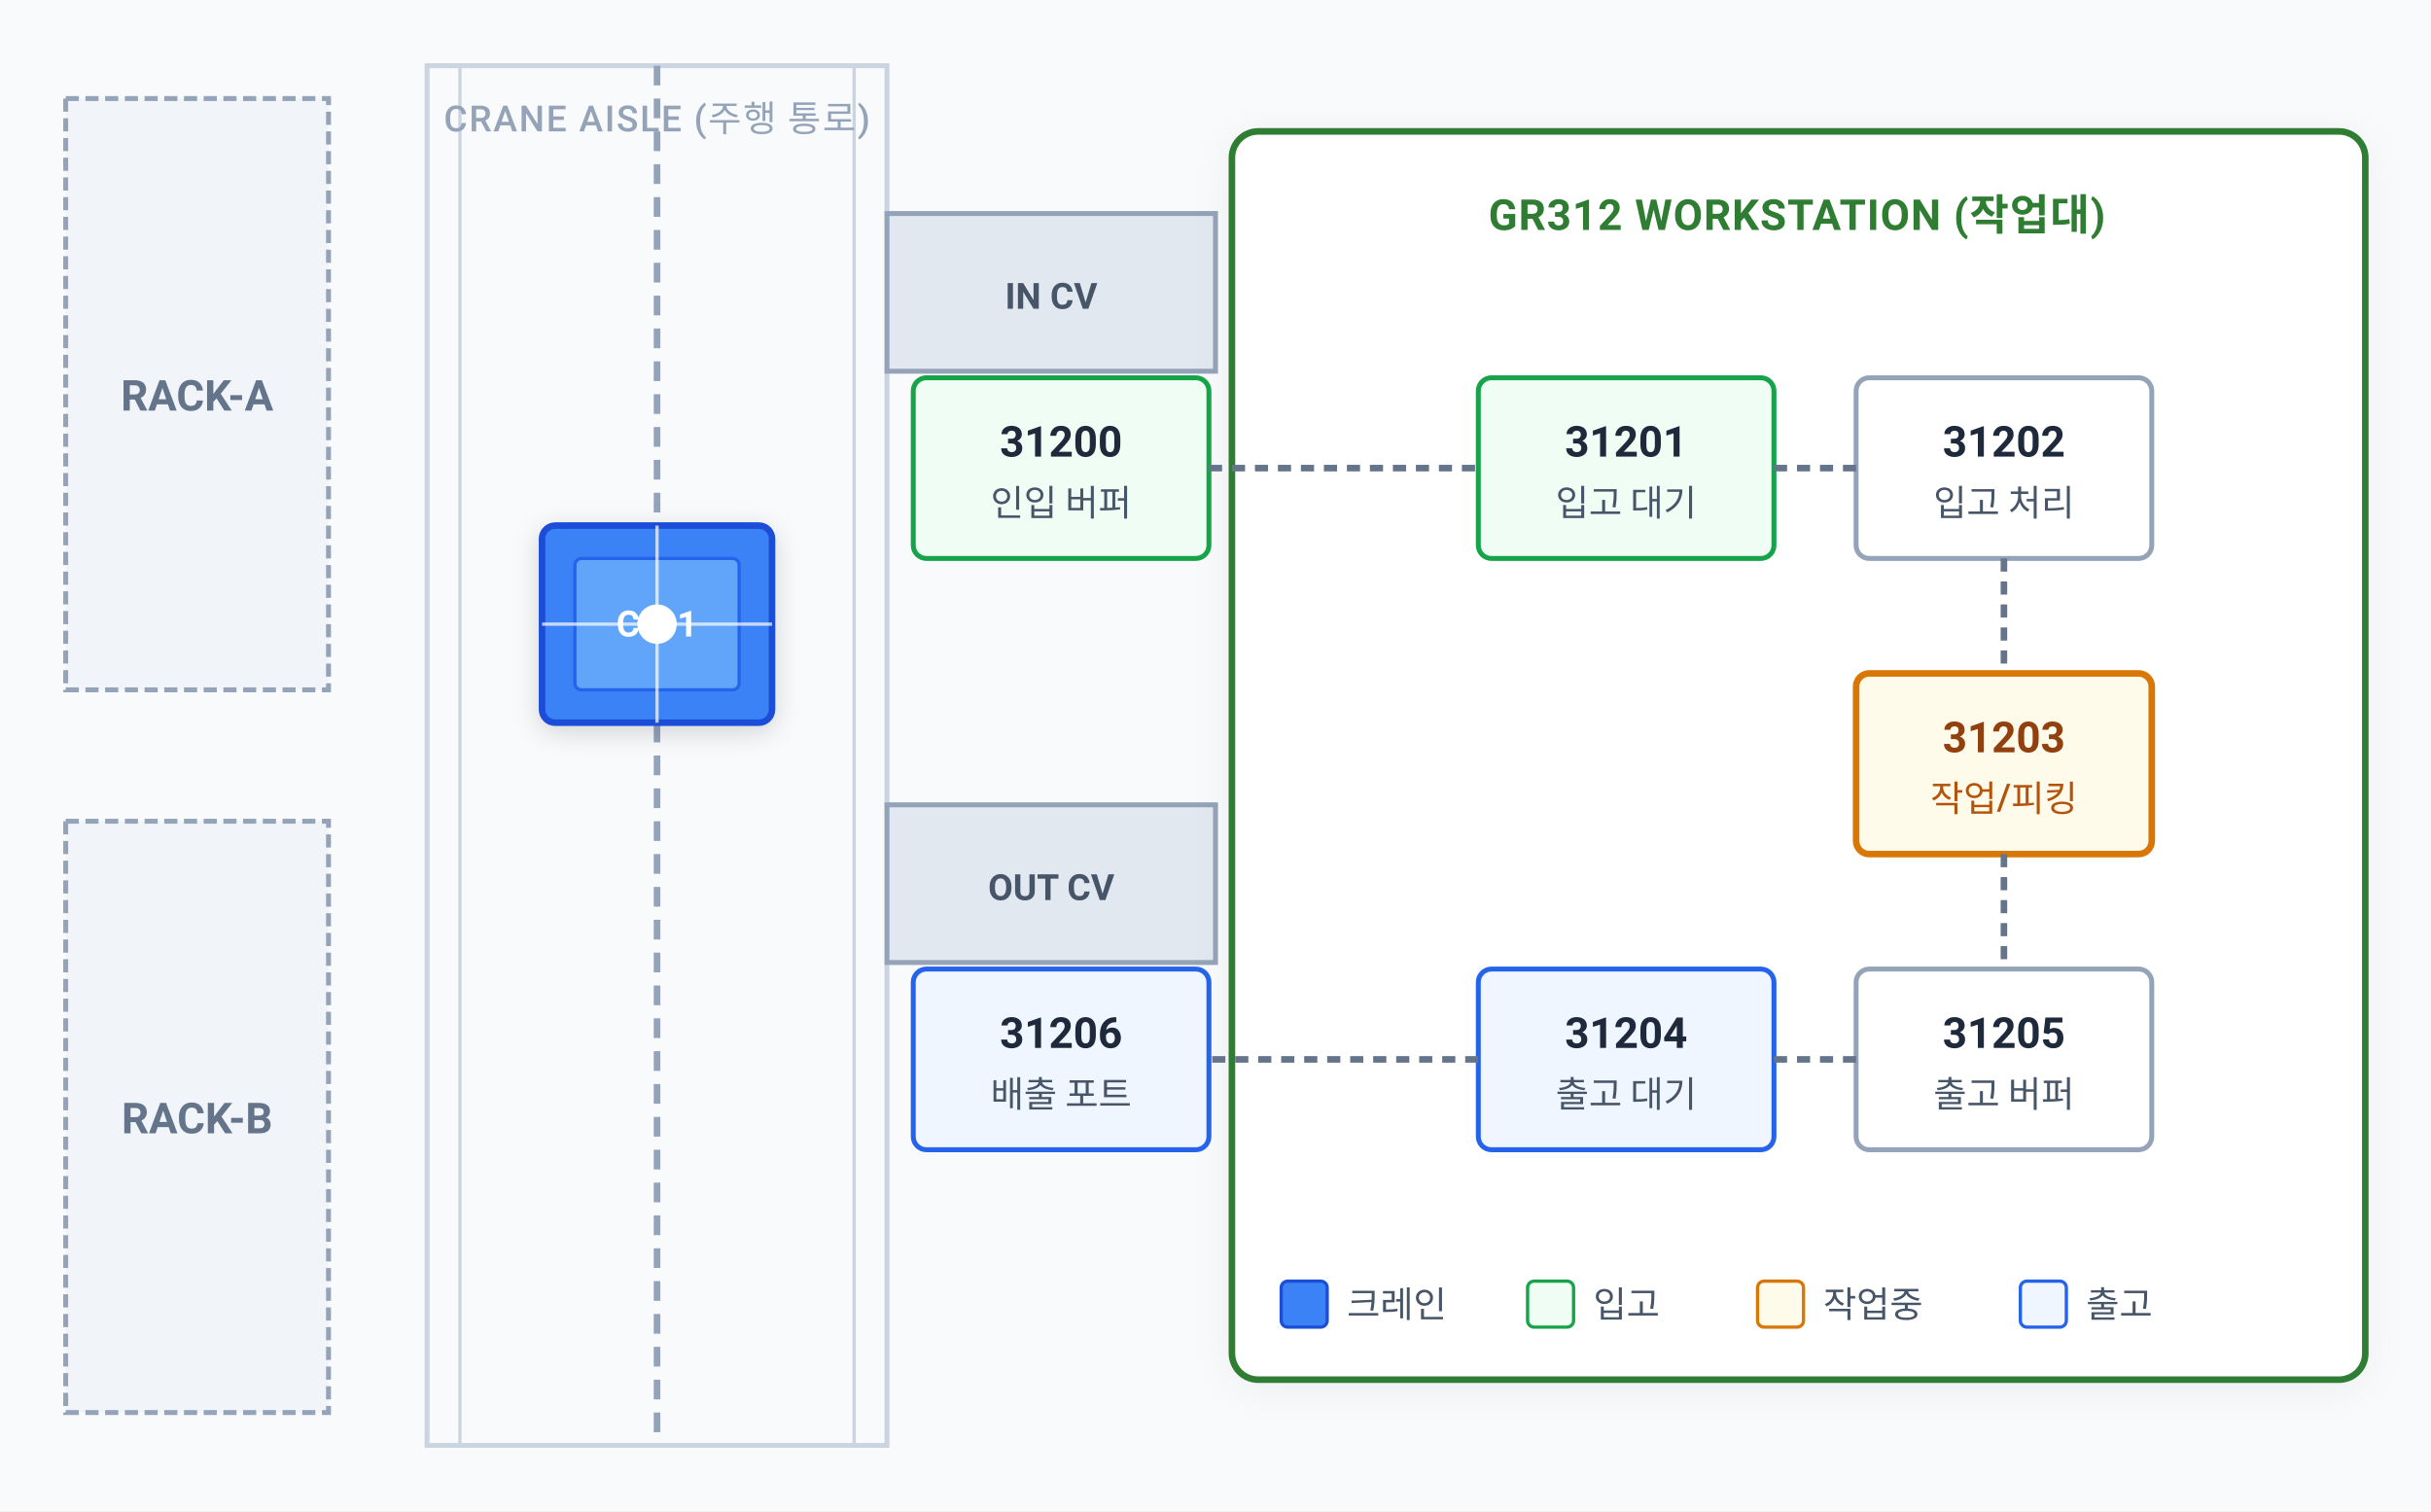
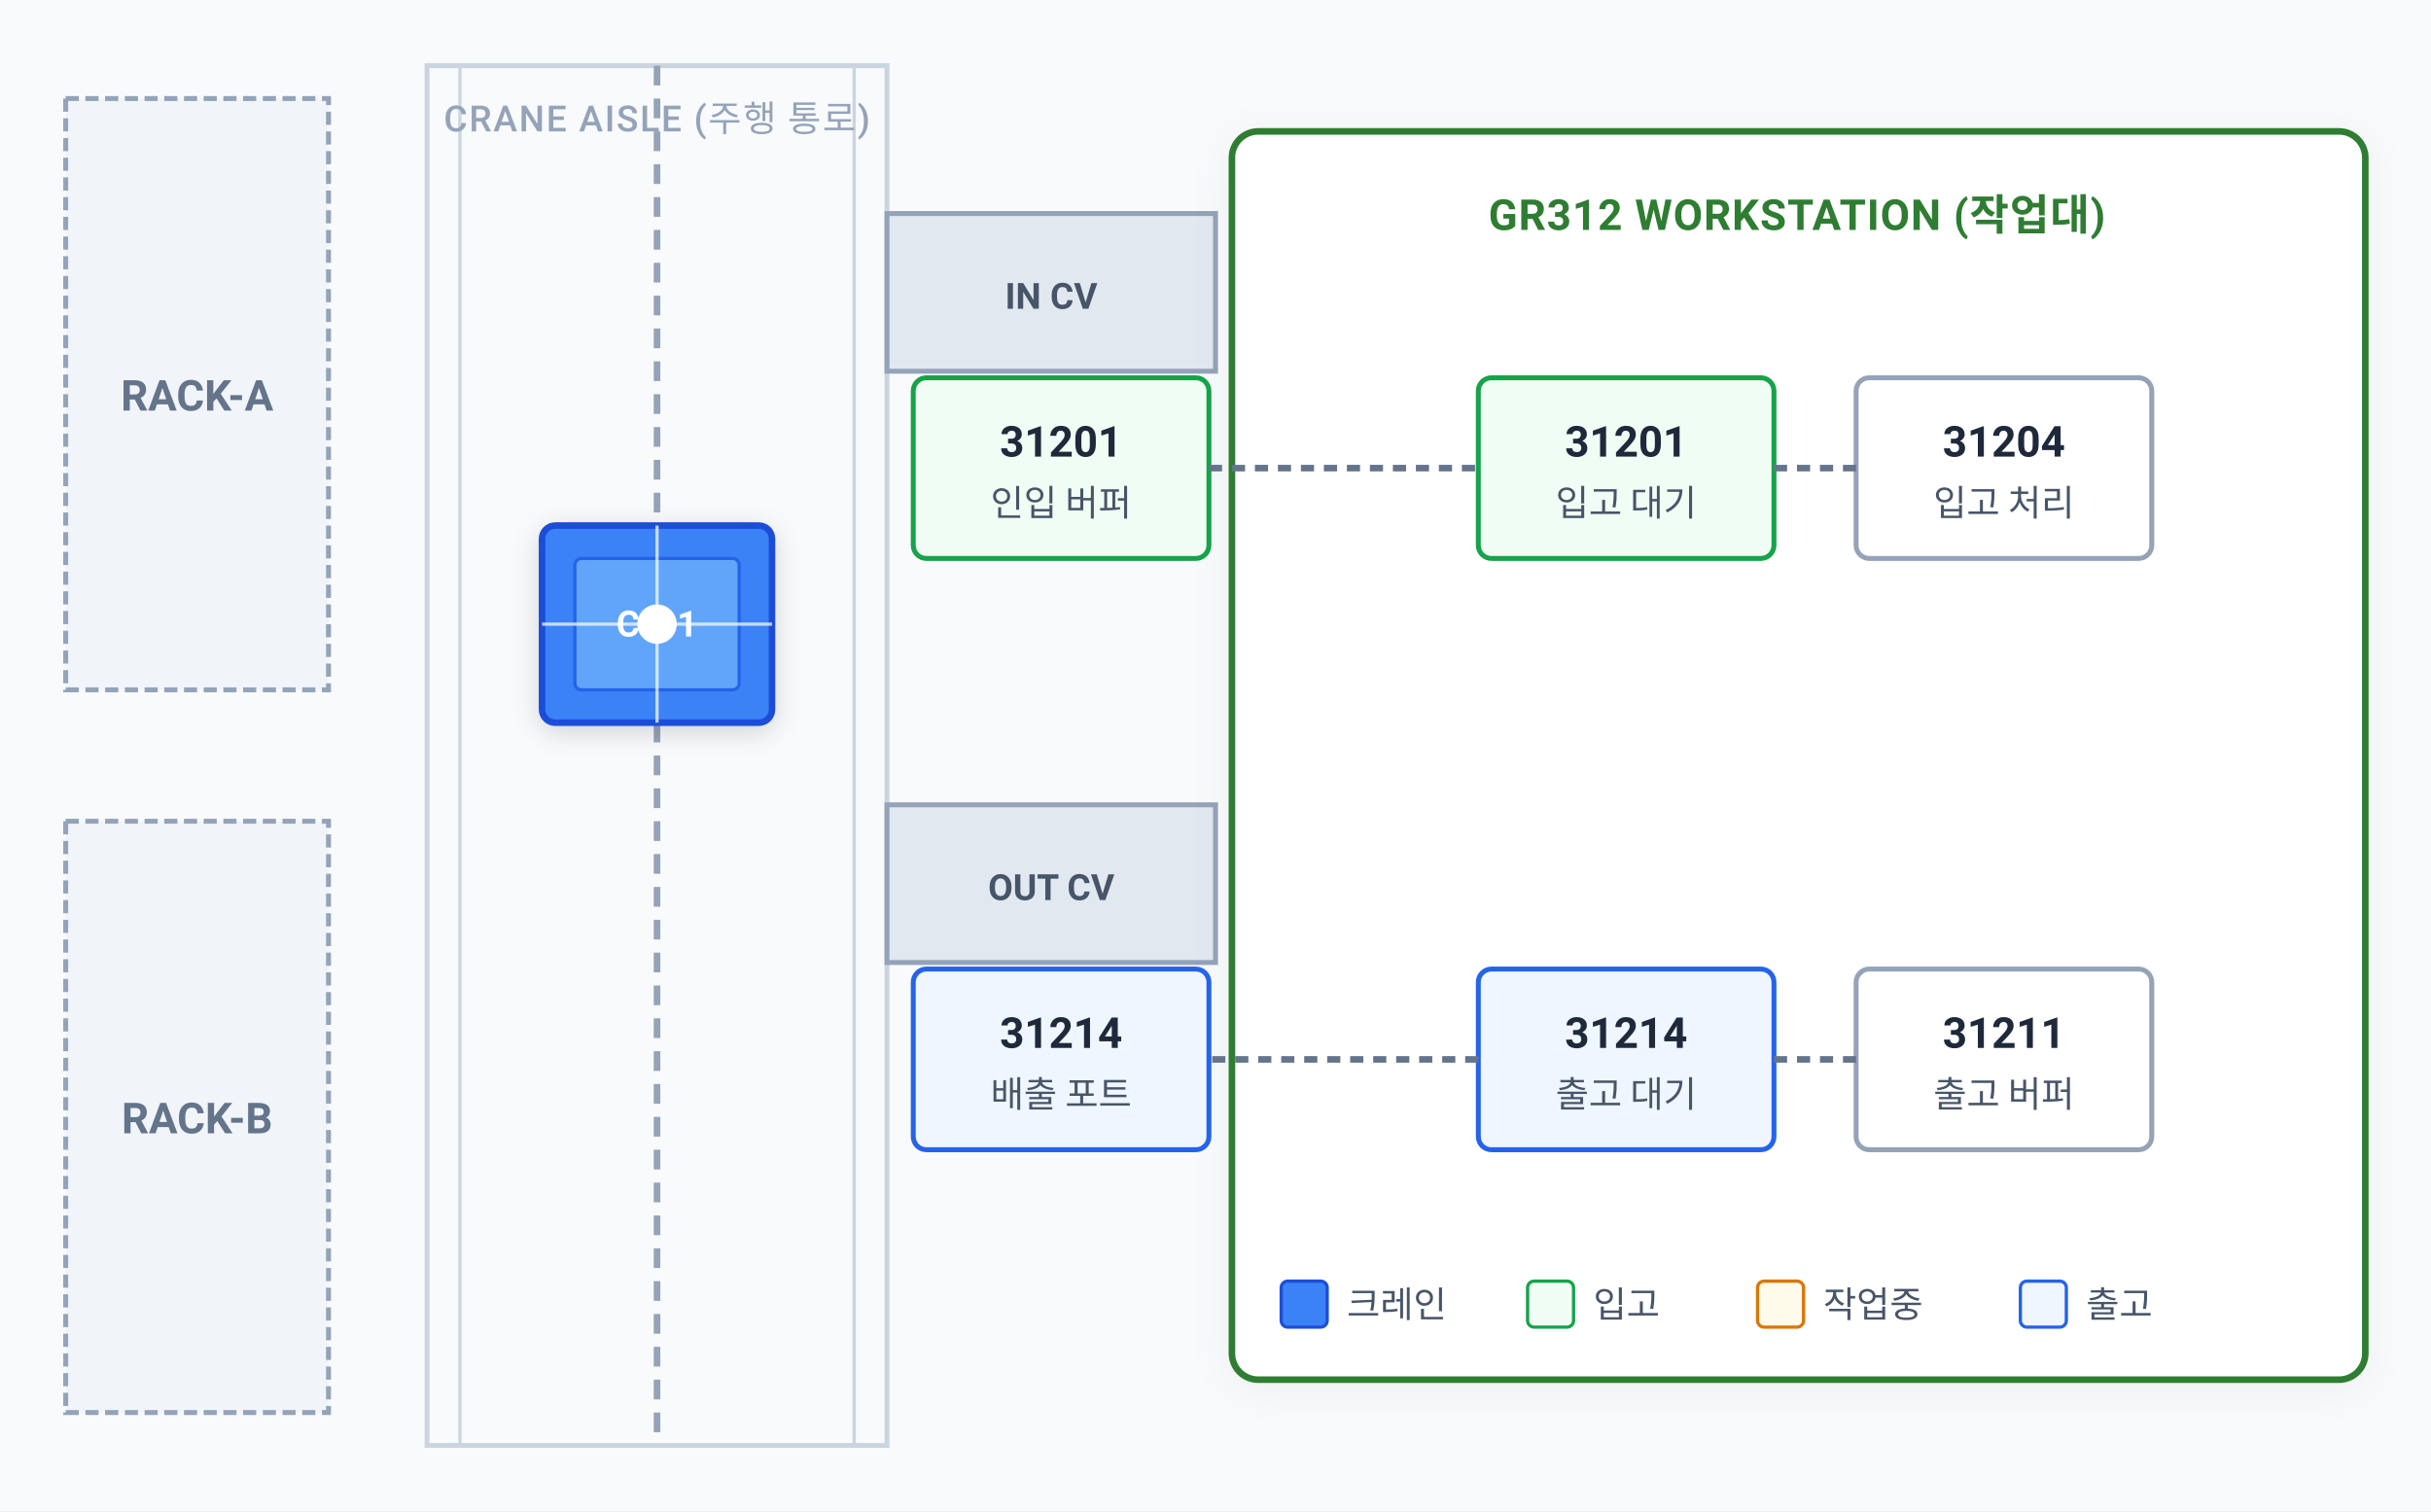
- <svg xmlns="http://www.w3.org/2000/svg" viewBox="0 0 740 460" width="100%" height="100%">
-   <defs>
-     <style>
+ <svg xmlns="http://www.w3.org/2000/svg" viewBox="0 0 740 460" width="100%" height="100%" version="1.1" id="svg31">
+   <defs id="defs1">
+     <style id="style1">
      .svg-bg { fill: #f8fafc; }
      .grid-line { stroke: #e2e8f0; stroke-width: 0.5; }
      .rack-boundary { fill: #f1f5f9; stroke: #94a3b8; stroke-width: 1.5; stroke-dasharray: 4, 2; }
      .rack-text { font-size: 13px; font-weight: 600; fill: #64748b; font-family: -apple-system, BlinkMacSystemFont, "Segoe UI", Roboto, sans-serif; }
      .aisle-boundary { fill: #f8fafc; stroke: #cbd5e1; stroke-width: 1.5; }
      .rail-center-line { stroke: #94a3b8; stroke-width: 2; stroke-dasharray: 6, 4; }
      .rail-side-line { stroke: #cbd5e1; stroke-width: 1; }
      .aisle-label { font-size: 11px; font-weight: 500; fill: #94a3b8; letter-spacing: 0.5px; font-family: -apple-system, BlinkMacSystemFont, "Segoe UI", Roboto, sans-serif; }
      
      /* 크레인 */
      .crane-unit {
        transition: transform 1.2s cubic-bezier(0.25, 0.1, 0.25, 1.0);
        will-change: transform;
      }
      .crane-body { fill: #3b82f6; stroke: #1d4ed8; stroke-width: 2; filter: drop-shadow(0 2px 4px rgba(0, 0, 0, 0.15)); }
      .crane-inner { fill: #60a5fa; stroke: #2563eb; stroke-width: 1; }
      .crane-cross { stroke: #ffffff; stroke-width: 1; opacity: 0.7; }
      .crane-center-dot { fill: #ffffff; }
      .crane-label { font-size: 11px; font-weight: 700; fill: #ffffff; font-family: -apple-system, BlinkMacSystemFont, "Segoe UI", Roboto, sans-serif; dominant-baseline: central; }
      
      /* 컨베이어 */
      .conveyor-lane { fill: #e2e8f0; stroke: #94a3b8; stroke-width: 1.5; }
      .conveyor-label { font-size: 11px; font-weight: 600; fill: #475569; font-family: -apple-system, BlinkMacSystemFont, "Segoe UI", Roboto, sans-serif; }
      .ws-boundary { fill: #ffffff; stroke: #2e7d32; stroke-width: 2; filter: drop-shadow(0 2px 6px rgba(0, 0, 0, 0.05)); }
      .ws-title { font-size: 13px; font-weight: 700; fill: #2e7d32; letter-spacing: 0.3px; font-family: -apple-system, BlinkMacSystemFont, "Segoe UI", Roboto, sans-serif; }
      
      /* 포지션 노드 */
      .tray-rect { fill: #ffffff; stroke: #94a3b8; stroke-width: 1.5; transition: all 0.2s ease; }
      .tray-inbound .tray-rect { fill: #f0fdf4; stroke: #16a34a; }
      .tray-outbound .tray-rect { fill: #eff6ff; stroke: #2563eb; }
      .tray-active .tray-rect { fill: #fffbeb; stroke: #d97706; stroke-width: 2; }
      
      /* 노드 라벨 텍스트 */
      .tray-title { font-size: 13px; font-weight: 700; fill: #1e293b; font-family: -apple-system, BlinkMacSystemFont, "Segoe UI", Roboto, sans-serif; pointer-events: none; }
      .tray-sub { font-size: 11px; font-weight: 500; fill: #475569; font-family: -apple-system, BlinkMacSystemFont, "Segoe UI", Roboto, sans-serif; pointer-events: none; }
      .active-title { fill: #92400e; }
      .active-sub { fill: #b45309; }
      
      .clickable { cursor: pointer; }
      .clickable:hover .tray-rect { stroke-width: 2; stroke: #1e40af; }
      
      /* 흐름 연결 패스 (상단 레이어로 돋보이게 보정) */
      .flow-arrow { stroke: #64748b; stroke-width: 2; stroke-dasharray: 4, 3; fill: none; }
      
      /* 범례 */
      .legend-crane { fill: #3b82f6; stroke: #1d4ed8; }
      .legend-inbound { fill: #f0fdf4; stroke: #16a34a; }
      .legend-active { fill: #fffbeb; stroke: #d97706; }
      .legend-outbound { fill: #eff6ff; stroke: #2563eb; }
      .legend-text { font-size: 11px; font-weight: 500; fill: #475569; font-family: -apple-system, BlinkMacSystemFont, "Segoe UI", Roboto, sans-serif; }
      
      /* 실시간 트레이 */
      .tray-unit {
        transition: transform 0.8s cubic-bezier(0.25, 0.1, 0.25, 1.0);
        will-change: transform;
        cursor: pointer;
      }
      .tray-base {
        fill: #1976D2;
        stroke: #0D47A1;
        stroke-width: 1.5;
        rx: 6; ry: 6;
        filter: drop-shadow(0 2px 5px rgba(0,0,0,0.25));
      }
      .tray-inner { fill: #2196F3; rx: 3; ry: 3; }
      .tray-label {
        font-family: -apple-system, BlinkMacSystemFont, "Segoe UI", Roboto, sans-serif;
        font-size: 11px;
        font-weight: 700;
        fill: #FFFFFF;
        text-anchor: middle;
        dominant-baseline: central;
        pointer-events: none;
      }
    </style>
    <pattern id="gridPattern" width="20" height="20" patternUnits="userSpaceOnUse">
-       <path d="M 20 0 L 0 0 0 20" fill="none" class="grid-line" />
+       <path d="M 20 0 L 0 0 0 20" fill="none" class="grid-line" id="path1" />
    </pattern>
  </defs>
-   <rect width="100%" height="100%" fill="url(#gridPattern)" class="svg-bg" />
-   <g class="rack-group">
-     <rect x="20" y="30" width="80" height="180" class="rack-boundary" />
-     <text x="60" y="125" class="rack-text" text-anchor="middle">RACK-A</text>
-     <rect x="20" y="250" width="80" height="180" class="rack-boundary" />
-     <text x="60" y="345" class="rack-text" text-anchor="middle">RACK-B</text>
+   <rect width="100%" height="100%" fill="url(#gridPattern)" class="svg-bg" id="rect1" />
+   <g class="rack-group" id="g3">
+     <rect x="20" y="30" width="80" height="180" class="rack-boundary" id="rect2" />
+     <text x="60" y="125" class="rack-text" text-anchor="middle" id="text2">RACK-A</text>
+     <rect x="20" y="250" width="80" height="180" class="rack-boundary" id="rect3" />
+     <text x="60" y="345" class="rack-text" text-anchor="middle" id="text3">RACK-B</text>
  </g>
-   <g class="crane-aisle-group">
-     <rect x="130" y="20" width="140" height="420" class="aisle-boundary" />
-     <line x1="200" y1="20" x2="200" y2="440" class="rail-center-line" />
-     <line x1="140" y1="20" x2="140" y2="440" class="rail-side-line" />
-     <line x1="260" y1="20" x2="260" y2="440" class="rail-side-line" />
-     <text x="200" y="40" class="aisle-label" text-anchor="middle">CRANE AISLE (주행 통로)</text>
+   <g class="crane-aisle-group" id="g8">
+     <rect x="130" y="20" width="140" height="420" class="aisle-boundary" id="rect4" />
+     <line x1="200" y1="20" x2="200" y2="440" class="rail-center-line" id="line4" />
+     <line x1="140" y1="20" x2="140" y2="440" class="rail-side-line" id="line5" />
+     <line x1="260" y1="20" x2="260" y2="440" class="rail-side-line" id="line6" />
+     <text x="200" y="40" class="aisle-label" text-anchor="middle" id="text6">CRANE AISLE (주행 통로)</text>
    <g id="crane-unit" class="crane-unit" transform="translate(200, 190)">
-       <rect x="-35" y="-30" width="70" height="60" rx="4" class="crane-body" />
-       <rect x="-25" y="-20" width="50" height="40" rx="2" class="crane-inner" />
-       <line x1="0" y1="-30" x2="0" y2="30" class="crane-cross" />
-       <line x1="-35" y1="0" x2="35" y2="0" class="crane-cross" />
-       <circle cx="0" cy="0" r="6" class="crane-center-dot" />
-       <text x="0" y="0" class="crane-label" text-anchor="middle">CR-1</text>
+       <rect x="-35" y="-30" width="70" height="60" rx="4" class="crane-body" id="rect6" />
+       <rect x="-25" y="-20" width="50" height="40" rx="2" class="crane-inner" id="rect7" />
+       <line x1="0" y1="-30" x2="0" y2="30" class="crane-cross" id="line7" />
+       <line x1="-35" y1="0" x2="35" y2="0" class="crane-cross" id="line8" />
+       <circle cx="0" cy="0" r="6" class="crane-center-dot" id="circle8" />
+       <text x="0" y="0" class="crane-label" text-anchor="middle" id="text8">CR-1</text>
    </g>
  </g>
-   <g class="conveyor-connection-in">
-     <rect x="270" y="65" width="100" height="48" class="conveyor-lane" />
-     <text x="320" y="94" class="conveyor-label" text-anchor="middle">IN CV</text>
+   <g class="conveyor-connection-in" id="g9">
+     <rect x="270" y="65" width="100" height="48" class="conveyor-lane" id="rect8" />
+     <text x="320" y="94" class="conveyor-label" text-anchor="middle" id="text9">IN CV</text>
  </g>
-   <g class="conveyor-connection-out">
-     <rect x="270" y="245" width="100" height="48" class="conveyor-lane" />
-     <text x="320" y="274" class="conveyor-label" text-anchor="middle">OUT CV</text>
+   <g class="conveyor-connection-out" id="g10">
+     <rect x="270" y="245" width="100" height="48" class="conveyor-lane" id="rect9" />
+     <text x="320" y="274" class="conveyor-label" text-anchor="middle" id="text10">OUT CV</text>
  </g>
-   <g class="workstation-group">
-     <rect x="375" y="40" width="345" height="380" rx="8" class="ws-boundary" />
-     <text x="547" y="70" class="ws-title" text-anchor="middle">GR312 WORKSTATION (작업대)</text>
+   <g class="workstation-group" id="g11">
+     <rect x="375" y="40" width="345" height="380" rx="8" class="ws-boundary" id="rect10" />
+     <text x="547" y="70" class="ws-title" text-anchor="middle" id="text11">GR312 WORKSTATION (작업대)</text>
  </g>
-   <g class="position-nodes">
+   <g class="position-nodes" id="g25">
    <g id="WH1-31200" class="tray-position tray-inbound clickable" transform="translate(278, 115)">
-       <rect width="90" height="55" rx="4" class="tray-rect" />
-       <text x="45" y="24" class="tray-title" text-anchor="middle">31200</text>
-       <text x="45" y="42" class="tray-sub" text-anchor="middle">인입 버퍼</text>
+       <rect width="90" height="55" rx="4" class="tray-rect" id="rect11" />
+       <text x="45" y="24" class="tray-title" text-anchor="middle" id="text12">31201</text>
+       <text x="45" y="42" class="tray-sub" text-anchor="middle" id="text13">인입 버퍼</text>
    </g>
    <g id="312-31201" class="tray-position tray-inbound clickable" transform="translate(450, 115)">
-       <rect width="90" height="55" rx="4" class="tray-rect" />
-       <text x="45" y="24" class="tray-title" text-anchor="middle">31201</text>
-       <text x="45" y="42" class="tray-sub" text-anchor="middle">입고 대기</text>
+       <rect width="90" height="55" rx="4" class="tray-rect" id="rect13" />
+       <text x="45" y="24" class="tray-title" text-anchor="middle" id="text14">31201</text>
+       <text x="45" y="42" class="tray-sub" text-anchor="middle" id="text15">입고 대기</text>
    </g>
    <g id="312-31202" class="tray-position clickable" transform="translate(565, 115)">
-       <rect width="90" height="55" rx="4" class="tray-rect" />
-       <text x="45" y="24" class="tray-title" text-anchor="middle">31202</text>
-       <text x="45" y="42" class="tray-sub" text-anchor="middle">입고 처리</text>
-     </g>
-     <g id="312-31203" class="tray-position tray-active clickable" transform="translate(565, 205)">
-       <rect width="90" height="55" rx="4" class="tray-rect" />
-       <text x="45" y="24" class="tray-title active-title" text-anchor="middle">31203</text>
-       <text x="45" y="42" class="tray-sub active-sub" text-anchor="middle">작업/피킹</text>
+       <rect width="90" height="55" rx="4" class="tray-rect" id="rect15" />
+       <text x="45" y="24" class="tray-title" text-anchor="middle" id="text16">31204</text>
+       <text x="45" y="42" class="tray-sub" text-anchor="middle" id="text17">입고 처리</text>
    </g>
    <g id="312-31204" class="tray-position tray-outbound clickable" transform="translate(450, 295)">
-       <rect width="90" height="55" rx="4" class="tray-rect" />
-       <text x="45" y="24" class="tray-title" text-anchor="middle">31204</text>
-       <text x="45" y="42" class="tray-sub" text-anchor="middle">출고 대기</text>
+       <rect width="90" height="55" rx="4" class="tray-rect" id="rect19" />
+       <text x="45" y="24" class="tray-title" text-anchor="middle" id="text20">31214</text>
+       <text x="45" y="42" class="tray-sub" text-anchor="middle" id="text21">출고 대기</text>
    </g>
    <g id="312-31205" class="tray-position clickable" transform="translate(565, 295)">
-       <rect width="90" height="55" rx="4" class="tray-rect" />
-       <text x="45" y="24" class="tray-title" text-anchor="middle">31205</text>
-       <text x="45" y="42" class="tray-sub" text-anchor="middle">출고 버퍼</text>
+       <rect width="90" height="55" rx="4" class="tray-rect" id="rect21" />
+       <text x="45" y="24" class="tray-title" text-anchor="middle" id="text22">31211</text>
+       <text x="45" y="42" class="tray-sub" text-anchor="middle" id="text23">출고 버퍼</text>
    </g>
-     <g id="WH1-31206" class="tray-position tray-outbound clickable" transform="translate(278, 295)">
-       <rect width="90" height="55" rx="4" class="tray-rect" />
-       <text x="45" y="24" class="tray-title" text-anchor="middle">31206</text>
-       <text x="45" y="42" class="tray-sub" text-anchor="middle">배출 포트</text>
+     <g id="WH1-31214" class="tray-position tray-outbound clickable" transform="translate(278, 295)">
+       <rect width="90" height="55" rx="4" class="tray-rect" id="rect23" />
+       <text x="45" y="24" class="tray-title" text-anchor="middle" id="text24">31214</text>
+       <text x="45" y="42" class="tray-sub" text-anchor="middle" id="text25">배출 포트</text>
    </g>
  </g>
-   <g class="flow-path-layer">
+   <g class="flow-path-layer" id="g28">
    <path id="path-14" d="M 368 142.5 L 450 142.5" class="flow-arrow" />
-     <path d="M 540 142.5 L 565 142.5" class="flow-arrow" />
-     <path d="M 610 170 L 610 205" class="flow-arrow" />
-     <path d="M 610 260 L 610 295" class="flow-arrow" />
-     <path d="M 565 322.5 L 540 322.5" class="flow-arrow" />
+     <path d="M 540 142.5 L 565 142.5" class="flow-arrow" id="path25" />
+     <path d="M 565 322.5 L 540 322.5" class="flow-arrow" id="path28" />
    <path id="path-15" d="M 450 322.5 L 368 322.5" class="flow-arrow" />
  </g>
-   <g class="legend-group" transform="translate(390, 390)">
-     <rect x="0" y="0" width="14" height="14" rx="2" class="legend-crane" />
-     <text x="20" y="11" class="legend-text">크레인</text>
-     <rect x="75" y="0" width="14" height="14" rx="2" class="legend-inbound" />
-     <text x="95" y="11" class="legend-text">입고</text>
-     <rect x="145" y="0" width="14" height="14" rx="2" class="legend-active" />
-     <text x="165" y="11" class="legend-text">작업중</text>
-     <rect x="225" y="0" width="14" height="14" rx="2" class="legend-outbound" />
-     <text x="245" y="11" class="legend-text">출고</text>
+   <g class="legend-group" transform="translate(390, 390)" id="g31">
+     <rect x="0" y="0" width="14" height="14" rx="2" class="legend-crane" id="rect28" />
+     <text x="20" y="11" class="legend-text" id="text28">크레인</text>
+     <rect x="75" y="0" width="14" height="14" rx="2" class="legend-inbound" id="rect29" />
+     <text x="95" y="11" class="legend-text" id="text29">입고</text>
+     <rect x="145" y="0" width="14" height="14" rx="2" class="legend-active" id="rect30" />
+     <text x="165" y="11" class="legend-text" id="text30">작업중</text>
+     <rect x="225" y="0" width="14" height="14" rx="2" class="legend-outbound" id="rect31" />
+     <text x="245" y="11" class="legend-text" id="text31">출고</text>
  </g>
  <g id="tray-layer" />
</svg>
